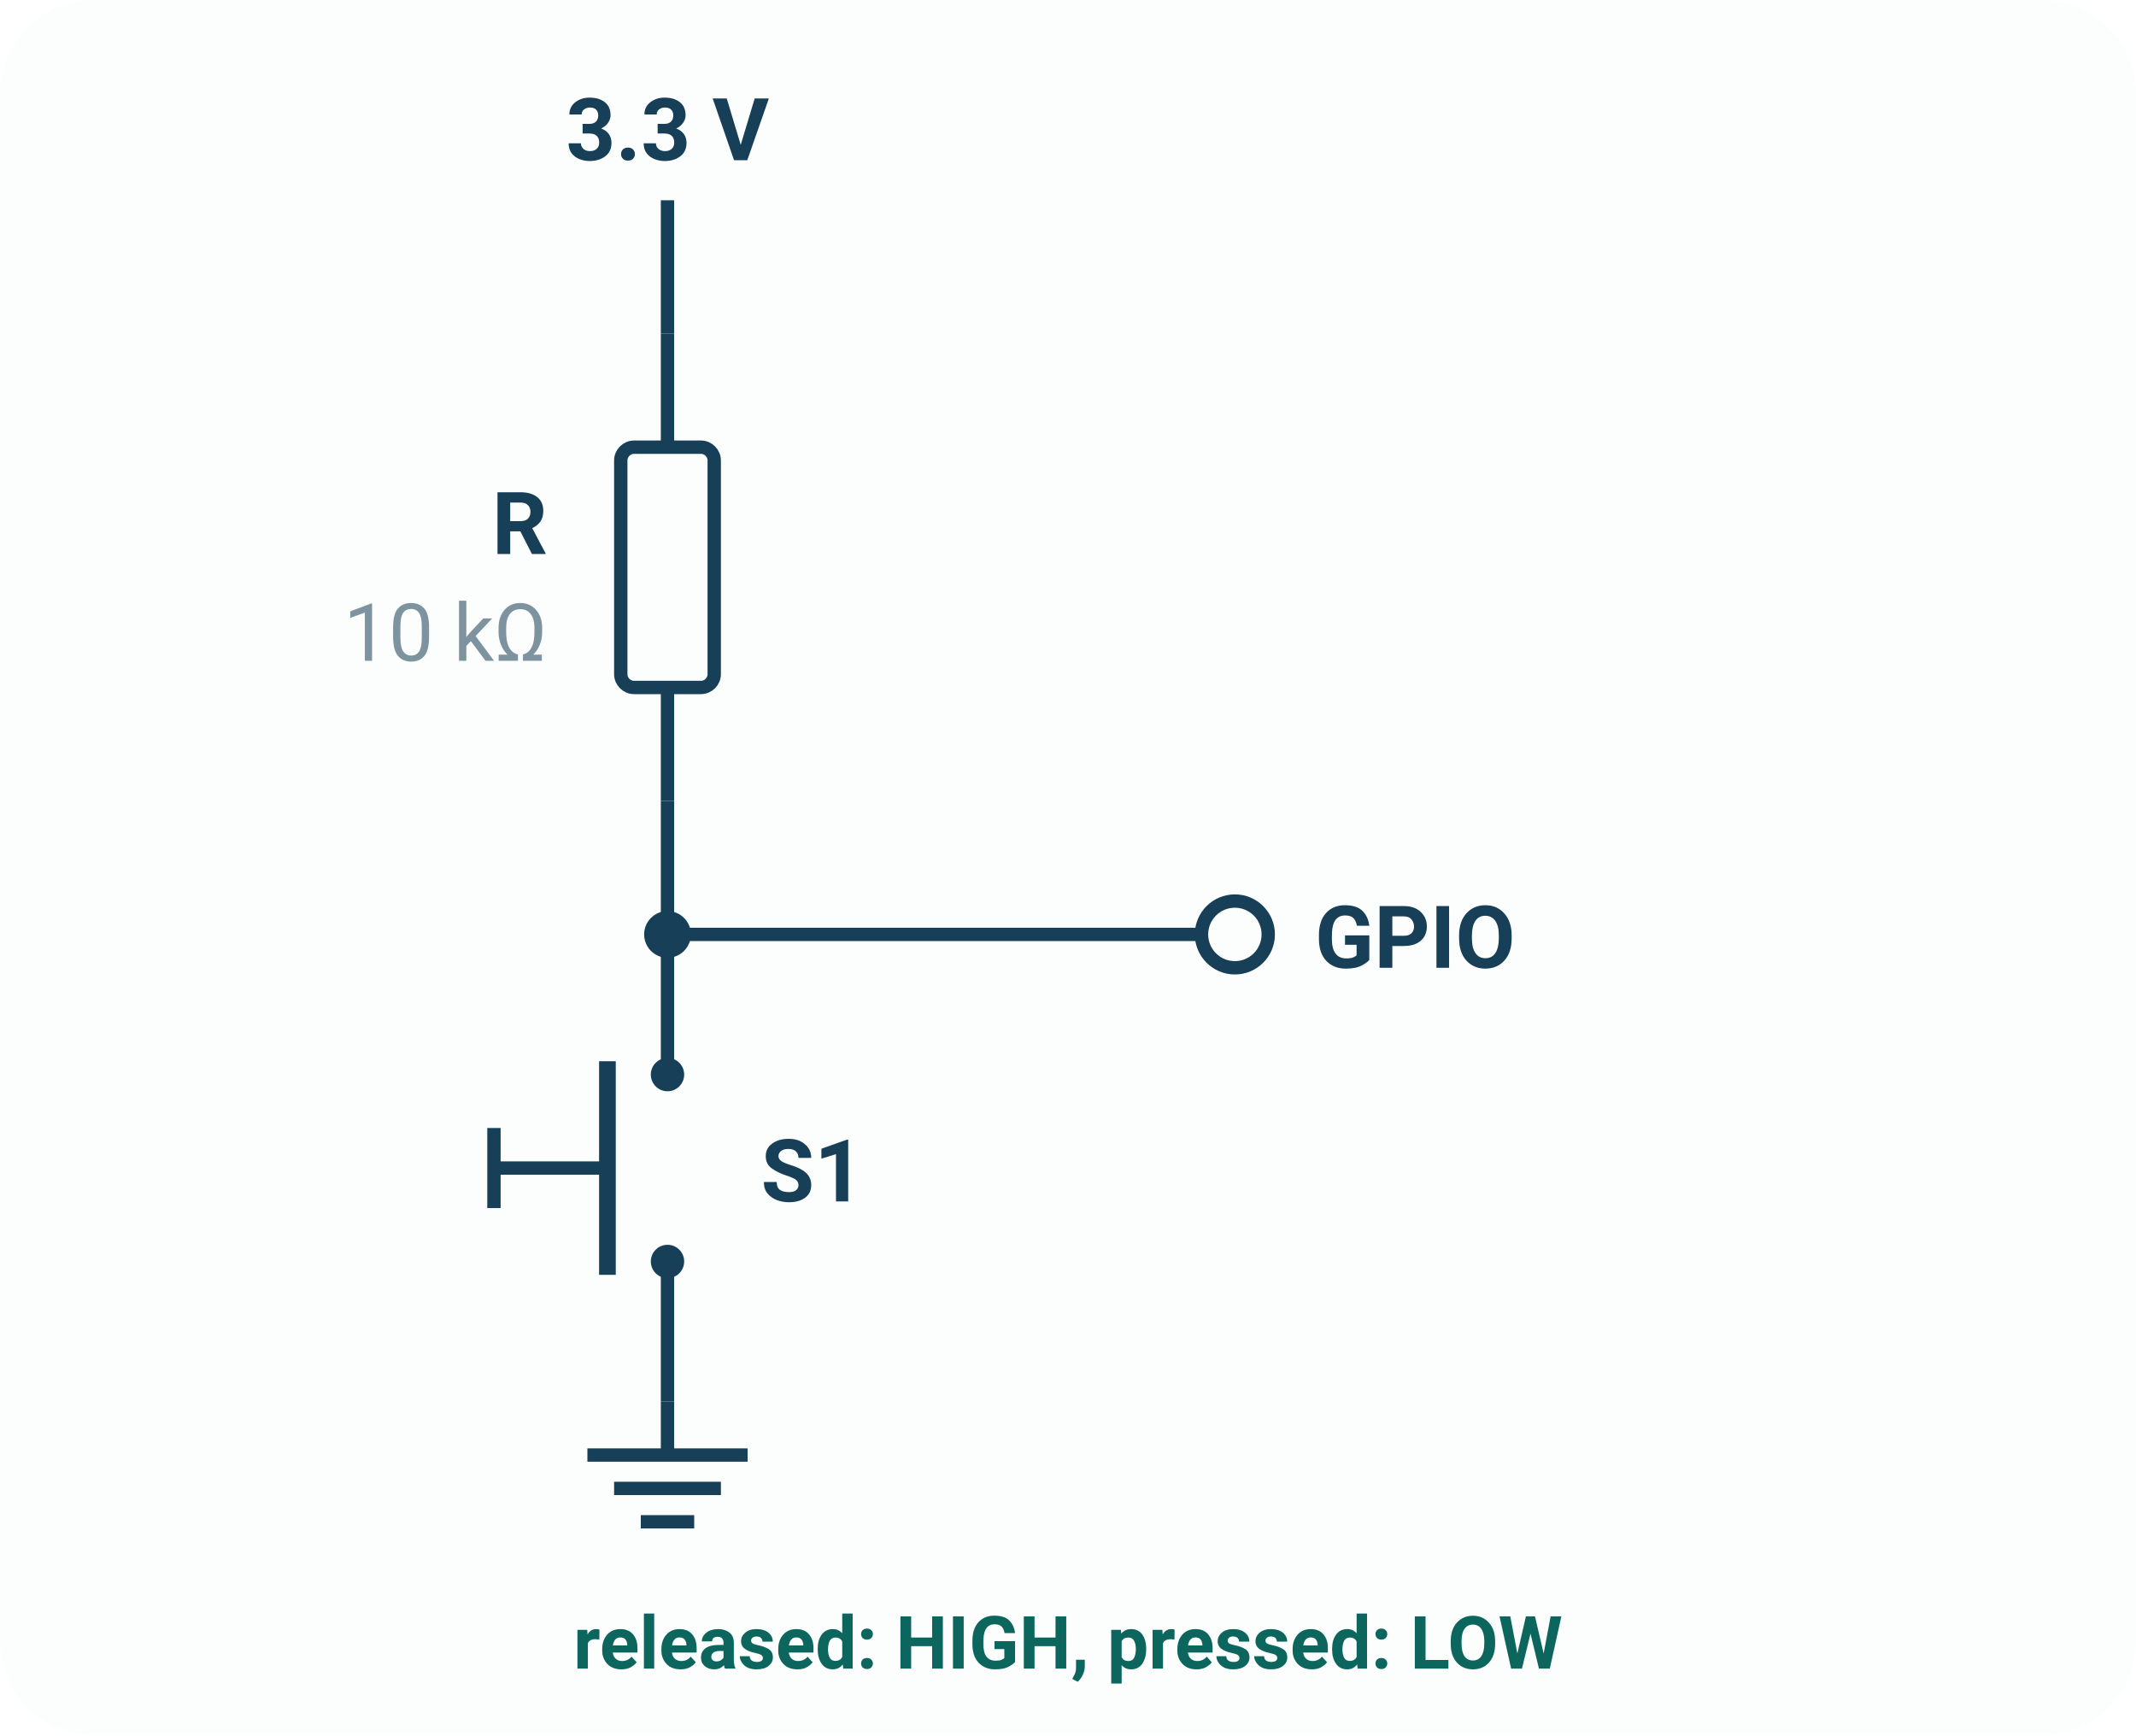
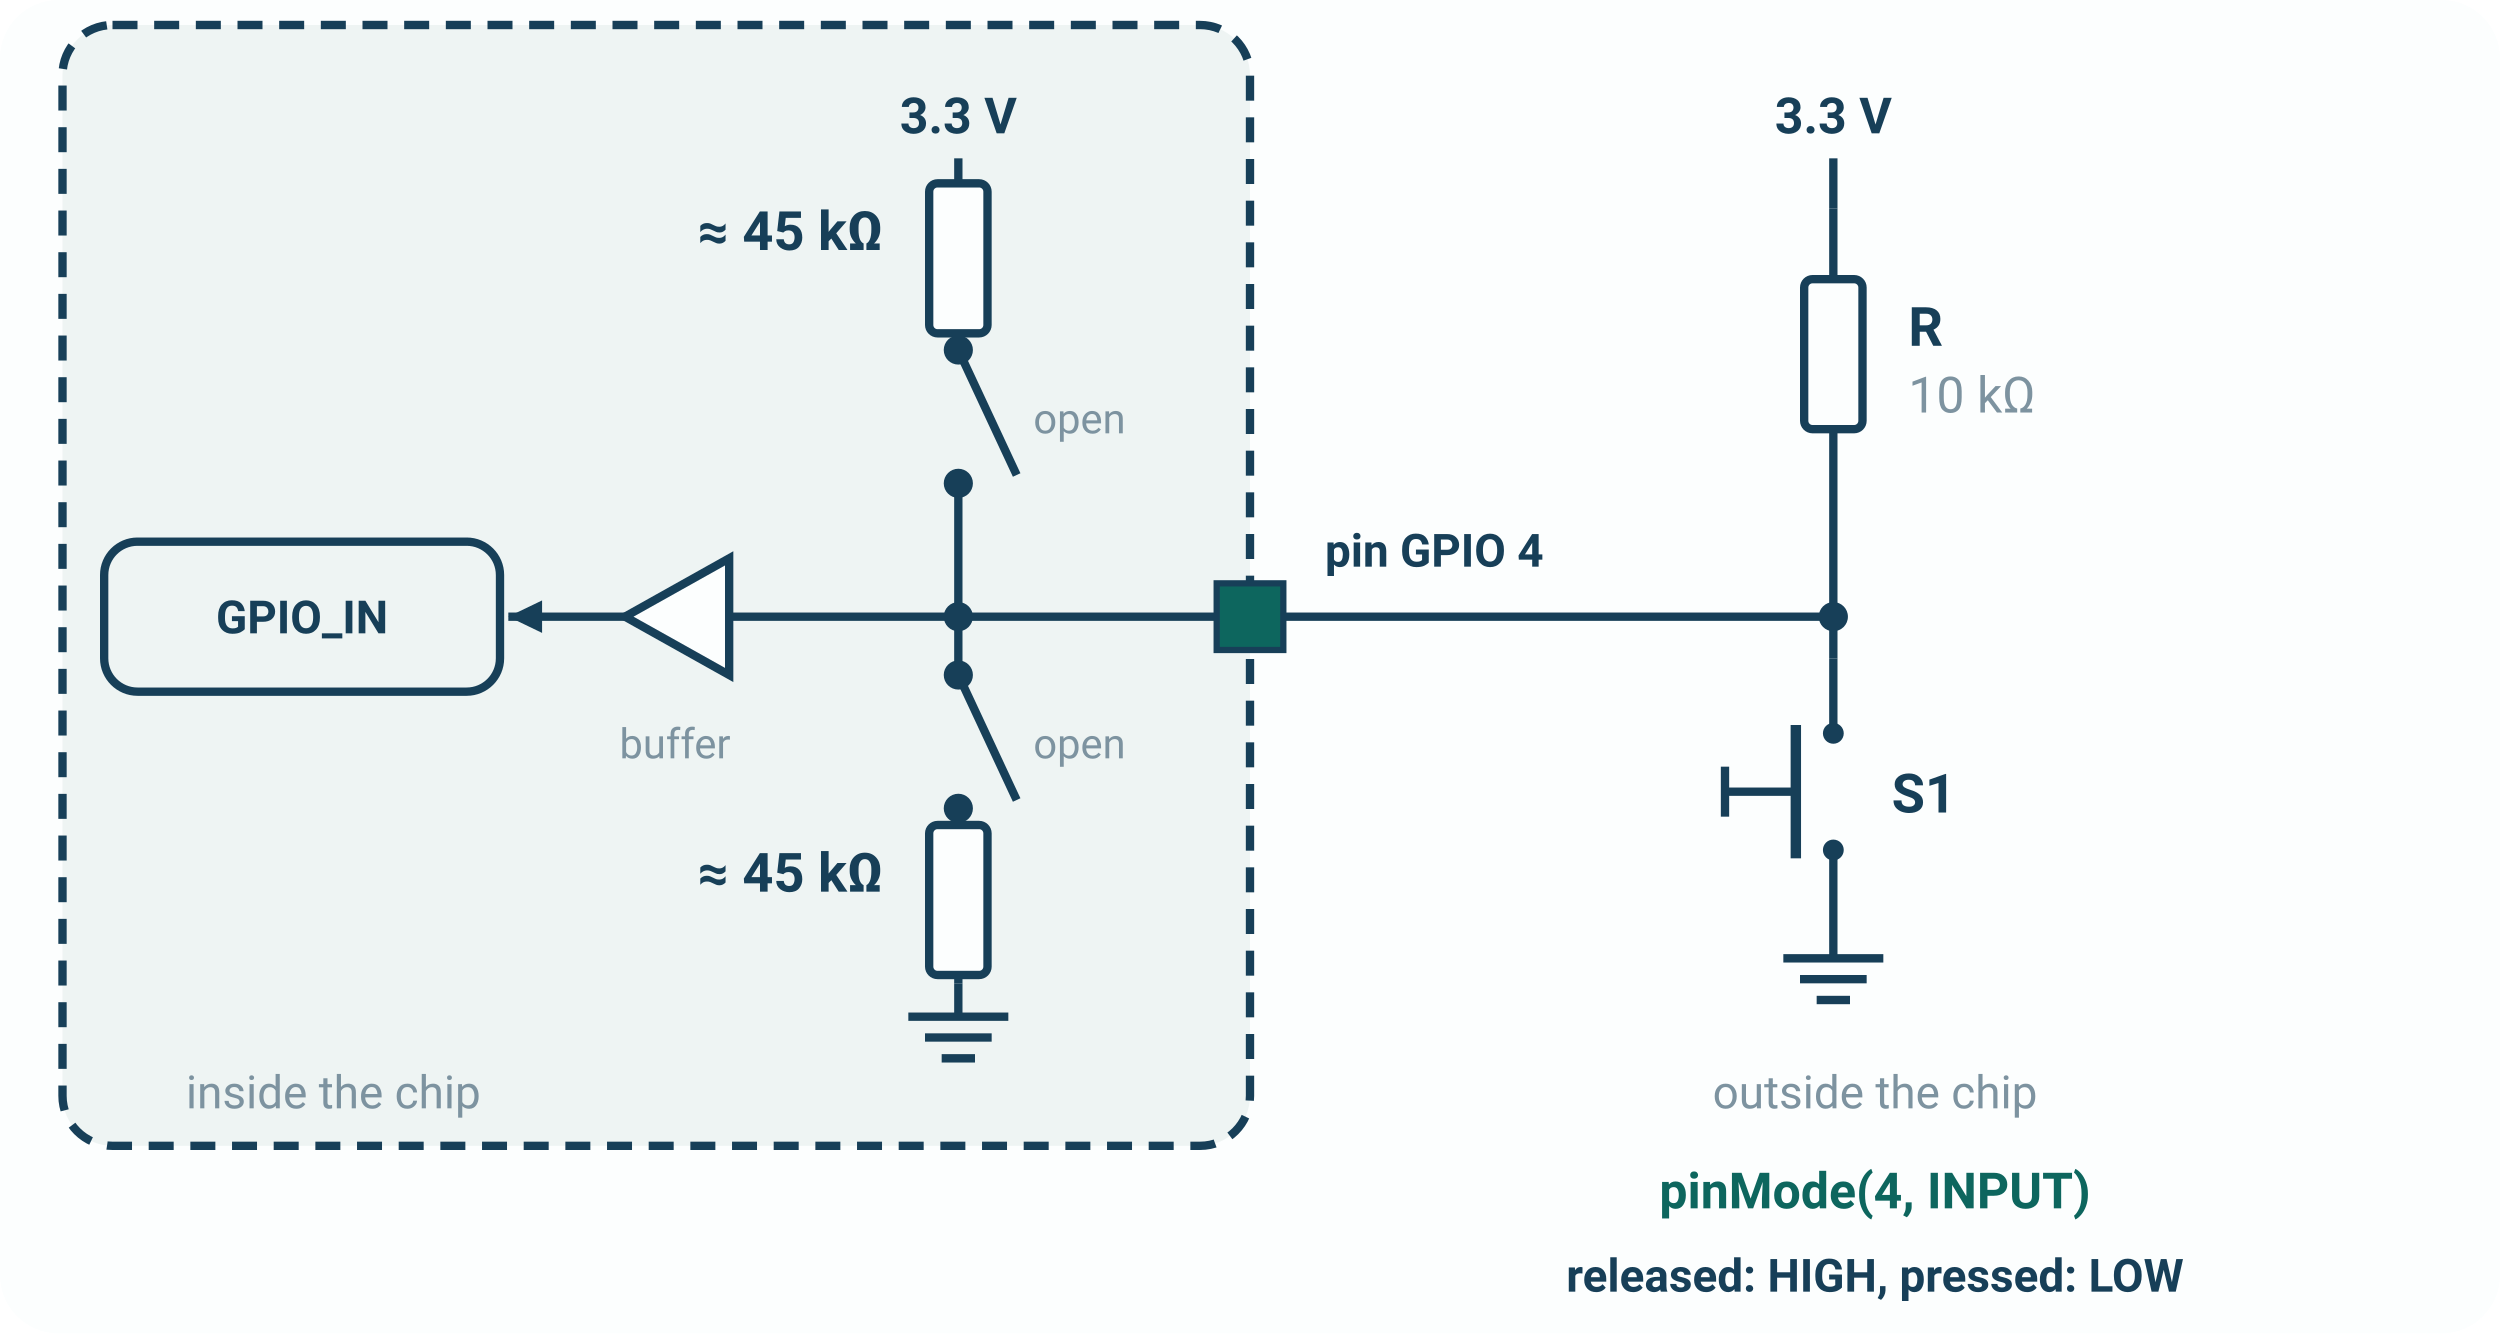
- <svg xmlns="http://www.w3.org/2000/svg" viewBox="0 0 320 260" width="320" height="260" role="img" font-family="system-ui, -apple-system, Segoe UI, Roboto, sans-serif">
-   <rect width="320" height="260" rx="14" fill="#fcfefe" />
-   <text x="100" y="24" text-anchor="middle" font-size="13" font-weight="600" fill="#173f58">3.3 V</text>
-   <polyline points="100,30 100,50" fill="none" stroke="#173f58" stroke-width="2" stroke-linejoin="round" />
-   <g transform="translate(100,50) rotate(90)" fill="none" stroke="#173f58" stroke-width="2">
+ <svg xmlns="http://www.w3.org/2000/svg" viewBox="0 0 600 320" width="600" height="320" role="img" font-family="system-ui, -apple-system, Segoe UI, Roboto, sans-serif">
+   <rect width="600" height="320" rx="14" fill="#fcfefe" />
+   <rect x="15" y="6" width="285" height="269" rx="12" fill="#eef4f3" stroke="#173f58" stroke-width="2" stroke-dasharray="6 4" />
+   <text x="80" y="266" text-anchor="middle" font-size="11" font-weight="400" fill="#7d93a0">inside the chip</text>
+   <text x="450" y="266" text-anchor="middle" font-size="11" font-weight="400" fill="#7d93a0">outside the chip</text>
+   <rect x="25" y="130" width="95" height="36" rx="8" fill="#eef4f3" stroke="#173f58" stroke-width="2" />
+   <text x="72.5" y="152" text-anchor="middle" font-size="11" font-weight="600" fill="#173f58">GPIO_IN</text>
+   <polygon points="175,134 175,162 150,148" fill="#fcfefe" stroke="#173f58" stroke-width="2" />
+   <polyline points="150,148 122,148" fill="none" stroke="#173f58" stroke-width="2" stroke-linejoin="round" />
+   <polygon points="122,148 130.1,144.1 130.1,151.9" fill="#173f58" />
+   <text x="162" y="182" text-anchor="middle" font-size="10" font-weight="400" fill="#7d93a0">buffer</text>
+   <polyline points="175,148 292,148" fill="none" stroke="#173f58" stroke-width="2" stroke-linejoin="round" />
+   <text x="230" y="32" text-anchor="middle" font-size="12" font-weight="600" fill="#173f58">3.3 V</text>
+   <polyline points="230,38 230,42" fill="none" stroke="#173f58" stroke-width="2" stroke-linejoin="round" />
+   <g transform="translate(230,42) rotate(90)" fill="none" stroke="#173f58" stroke-width="2">
+     <line x1="0" y1="0" x2="2" y2="0" />
+     <line x1="38" y1="0" x2="40" y2="0" />
+     <g transform="translate(2,0)">
+       <rect x="0" y="-7" width="36" height="14" rx="2" fill="#fcfefe" />
+     </g>
+   </g>
+   <text x="212" y="60" text-anchor="end" font-size="13" font-weight="600" fill="#173f58">≈ 45 kΩ</text>
+   <g transform="translate(230,82) rotate(90)" fill="none" stroke="#173f58" stroke-width="2">
+     <line x1="0" y1="0" x2="0" y2="0" />
+     <line x1="36" y1="0" x2="36" y2="0" />
+     <g transform="translate(0,0)">
+       <circle cx="2" cy="0" r="2.5" fill="#173f58" />
+       <circle cx="34" cy="0" r="2.5" fill="#173f58" />
+       <line x1="2" y1="0" x2="32" y2="-14" />
+     </g>
+   </g>
+   <polyline points="230,118 230,160" fill="none" stroke="#173f58" stroke-width="2" stroke-linejoin="round" />
+   <circle cx="230" cy="148" r="3.5" fill="#173f58" />
+   <g transform="translate(230,160) rotate(90)" fill="none" stroke="#173f58" stroke-width="2">
+     <line x1="0" y1="0" x2="0" y2="0" />
+     <line x1="36" y1="0" x2="36" y2="0" />
+     <g transform="translate(0,0)">
+       <circle cx="2" cy="0" r="2.5" fill="#173f58" />
+       <circle cx="34" cy="0" r="2.5" fill="#173f58" />
+       <line x1="2" y1="0" x2="32" y2="-14" />
+     </g>
+   </g>
+   <g transform="translate(230,196) rotate(90)" fill="none" stroke="#173f58" stroke-width="2">
+     <line x1="0" y1="0" x2="2" y2="0" />
+     <line x1="38" y1="0" x2="40" y2="0" />
+     <g transform="translate(2,0)">
+       <rect x="0" y="-7" width="36" height="14" rx="2" fill="#fcfefe" />
+     </g>
+   </g>
+   <text x="212" y="214" text-anchor="end" font-size="13" font-weight="600" fill="#173f58">≈ 45 kΩ</text>
+   <polyline points="230,236 230,244" fill="none" stroke="#173f58" stroke-width="2" stroke-linejoin="round" />
+   <polyline points="218,244 242,244" fill="none" stroke="#173f58" stroke-width="2" stroke-linejoin="round" />
+   <polyline points="222,249 238,249" fill="none" stroke="#173f58" stroke-width="2" stroke-linejoin="round" />
+   <polyline points="226,254 234,254" fill="none" stroke="#173f58" stroke-width="2" stroke-linejoin="round" />
+   <text x="248" y="104" text-anchor="start" font-size="10" font-weight="400" fill="#7d93a0">open</text>
+   <text x="248" y="182" text-anchor="start" font-size="10" font-weight="400" fill="#7d93a0">open</text>
+   <rect x="292" y="140" width="16" height="16" fill="#0d665e" stroke="#173f58" stroke-width="1.5" />
+   <text x="318" y="136" text-anchor="start" font-size="11" font-weight="700" fill="#173f58">pin GPIO 4</text>
+   <polyline points="308,148 440,148" fill="none" stroke="#173f58" stroke-width="2" stroke-linejoin="round" />
+   <circle cx="440" cy="148" r="3.5" fill="#173f58" />
+   <text x="440" y="32" text-anchor="middle" font-size="12" font-weight="600" fill="#173f58">3.3 V</text>
+   <polyline points="440,38 440,50" fill="none" stroke="#173f58" stroke-width="2" stroke-linejoin="round" />
+   <g transform="translate(440,50) rotate(90)" fill="none" stroke="#173f58" stroke-width="2">
    <line x1="0" y1="0" x2="17" y2="0" />
    <line x1="53" y1="0" x2="70" y2="0" />
    <g transform="translate(17,0)">
      <rect x="0" y="-7" width="36" height="14" rx="2" fill="#fcfefe" />
    </g>
  </g>
-   <text x="82" y="83" text-anchor="end" font-size="13" font-weight="600" fill="#173f58">R</text>
-   <text x="82" y="99" text-anchor="end" font-size="12" font-weight="400" fill="#7d93a0">10 kΩ</text>
-   <polyline points="100,120 100,140" fill="none" stroke="#173f58" stroke-width="2" stroke-linejoin="round" />
-   <circle cx="100" cy="140" r="3.5" fill="#173f58" />
-   <polyline points="100,140 180,140" fill="none" stroke="#173f58" stroke-width="2" stroke-linejoin="round" />
-   <circle cx="185" cy="140" r="5" fill="#fcfefe" stroke="#173f58" stroke-width="2" />
-   <text x="197" y="145" text-anchor="start" font-size="13" font-weight="600" fill="#173f58">GPIO</text>
-   <polyline points="100,140 100,161" fill="none" stroke="#173f58" stroke-width="2" stroke-linejoin="round" />
-   <polyline points="100,189 100,210" fill="none" stroke="#173f58" stroke-width="2" stroke-linejoin="round" />
-   <circle cx="100" cy="161" r="2.5" fill="#173f58" />
-   <circle cx="100" cy="189" r="2.5" fill="#173f58" />
-   <polyline points="91,159 91,191" fill="none" stroke="#173f58" stroke-width="2.5" stroke-linejoin="round" />
-   <polyline points="91,175 74,175" fill="none" stroke="#173f58" stroke-width="2" stroke-linejoin="round" />
-   <polyline points="74,169 74,181" fill="none" stroke="#173f58" stroke-width="2" stroke-linejoin="round" />
-   <text x="114" y="180" text-anchor="start" font-size="13" font-weight="600" fill="#173f58">S1</text>
-   <polyline points="100,210 100,218" fill="none" stroke="#173f58" stroke-width="2" stroke-linejoin="round" />
-   <polyline points="88,218 112,218" fill="none" stroke="#173f58" stroke-width="2" stroke-linejoin="round" />
-   <polyline points="92,223 108,223" fill="none" stroke="#173f58" stroke-width="2" stroke-linejoin="round" />
-   <polyline points="96,228 104,228" fill="none" stroke="#173f58" stroke-width="2" stroke-linejoin="round" />
-   <text x="160" y="250" text-anchor="middle" font-size="11" font-weight="600" fill="#0d665e">released: HIGH, pressed: LOW</text>
+   <text x="458" y="83" text-anchor="start" font-size="13" font-weight="600" fill="#173f58">R</text>
+   <text x="458" y="99" text-anchor="start" font-size="12" font-weight="400" fill="#7d93a0">10 kΩ</text>
+   <polyline points="440,120 440,148" fill="none" stroke="#173f58" stroke-width="2" stroke-linejoin="round" />
+   <polyline points="440,158 440,176" fill="none" stroke="#173f58" stroke-width="2" stroke-linejoin="round" />
+   <polyline points="440,204 440,222" fill="none" stroke="#173f58" stroke-width="2" stroke-linejoin="round" />
+   <circle cx="440" cy="176" r="2.5" fill="#173f58" />
+   <circle cx="440" cy="204" r="2.5" fill="#173f58" />
+   <polyline points="431,174 431,206" fill="none" stroke="#173f58" stroke-width="2.5" stroke-linejoin="round" />
+   <polyline points="431,190 414,190" fill="none" stroke="#173f58" stroke-width="2" stroke-linejoin="round" />
+   <polyline points="414,184 414,196" fill="none" stroke="#173f58" stroke-width="2" stroke-linejoin="round" />
+   <text x="454" y="195" text-anchor="start" font-size="13" font-weight="600" fill="#173f58">S1</text>
+   <polyline points="440,148 440,158" fill="none" stroke="#173f58" stroke-width="2" stroke-linejoin="round" />
+   <polyline points="440,222 440,230" fill="none" stroke="#173f58" stroke-width="2" stroke-linejoin="round" />
+   <polyline points="428,230 452,230" fill="none" stroke="#173f58" stroke-width="2" stroke-linejoin="round" />
+   <polyline points="432,235 448,235" fill="none" stroke="#173f58" stroke-width="2" stroke-linejoin="round" />
+   <polyline points="436,240 444,240" fill="none" stroke="#173f58" stroke-width="2" stroke-linejoin="round" />
+   <text x="450" y="290" text-anchor="middle" font-size="12" font-weight="700" fill="#0d665e">pinMode(4, INPUT)</text>
+   <text x="450" y="310" text-anchor="middle" font-size="11" font-weight="600" fill="#173f58">released: HIGH, pressed: LOW</text>
</svg>
